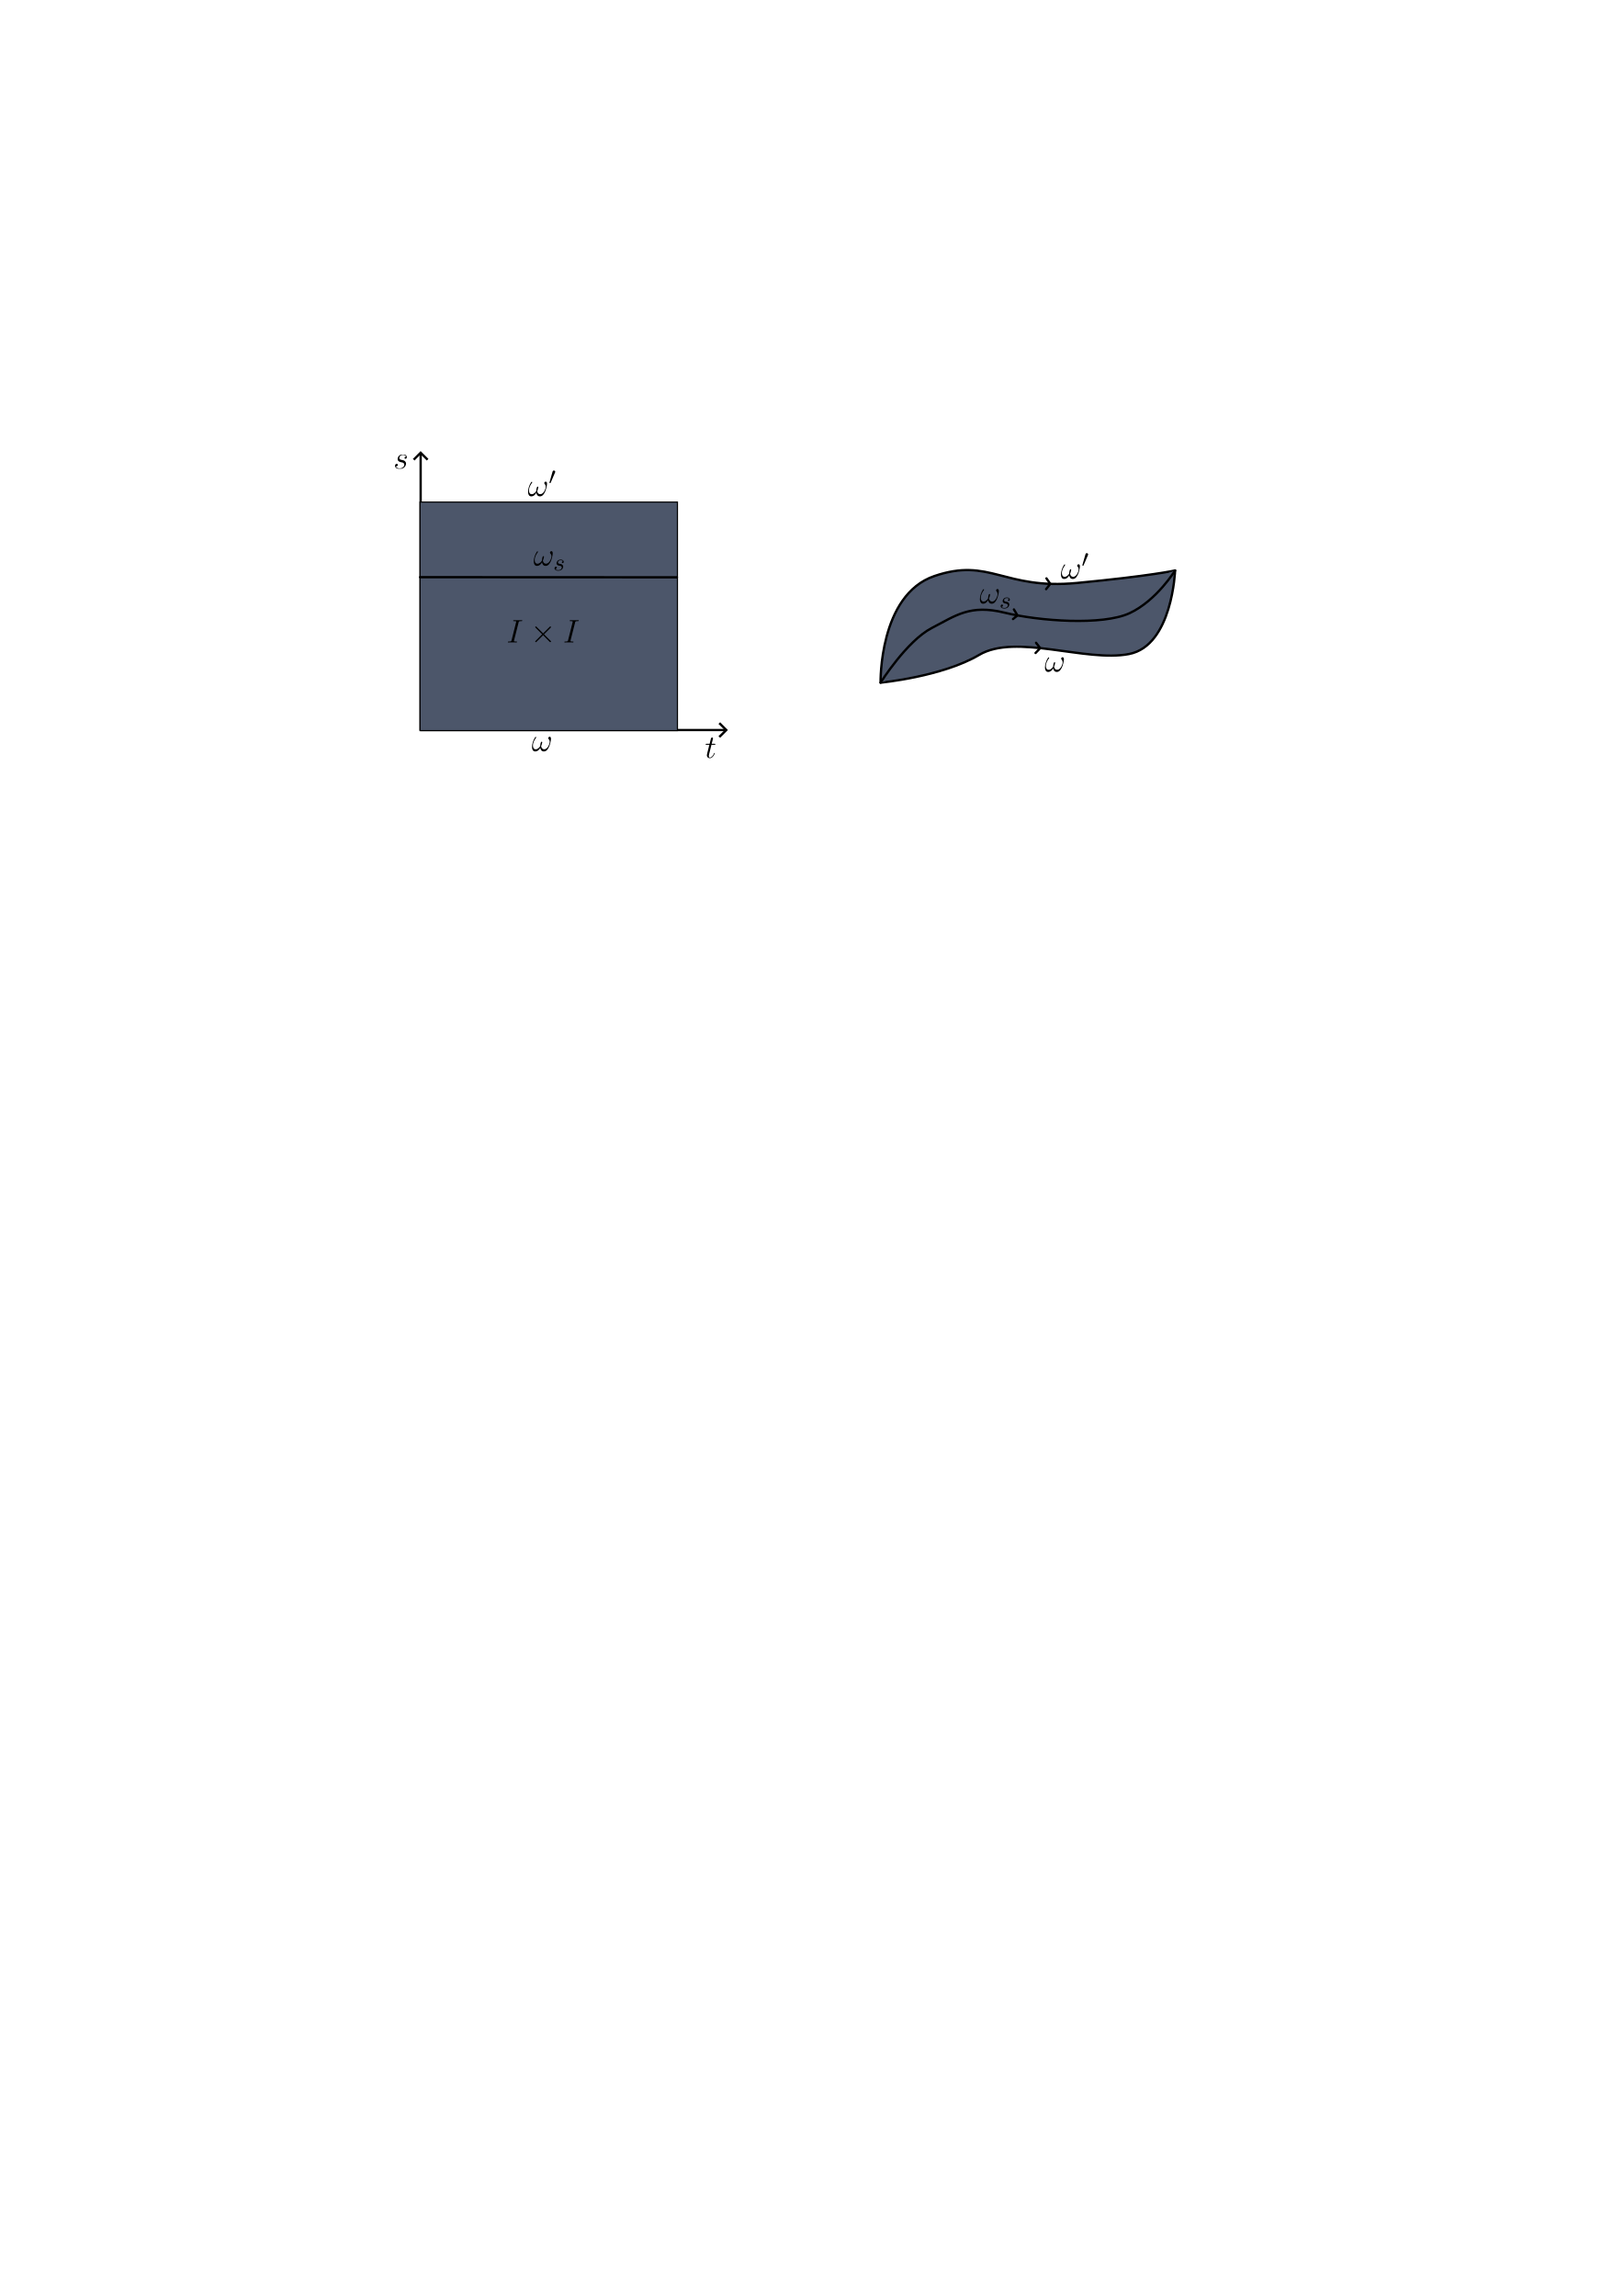
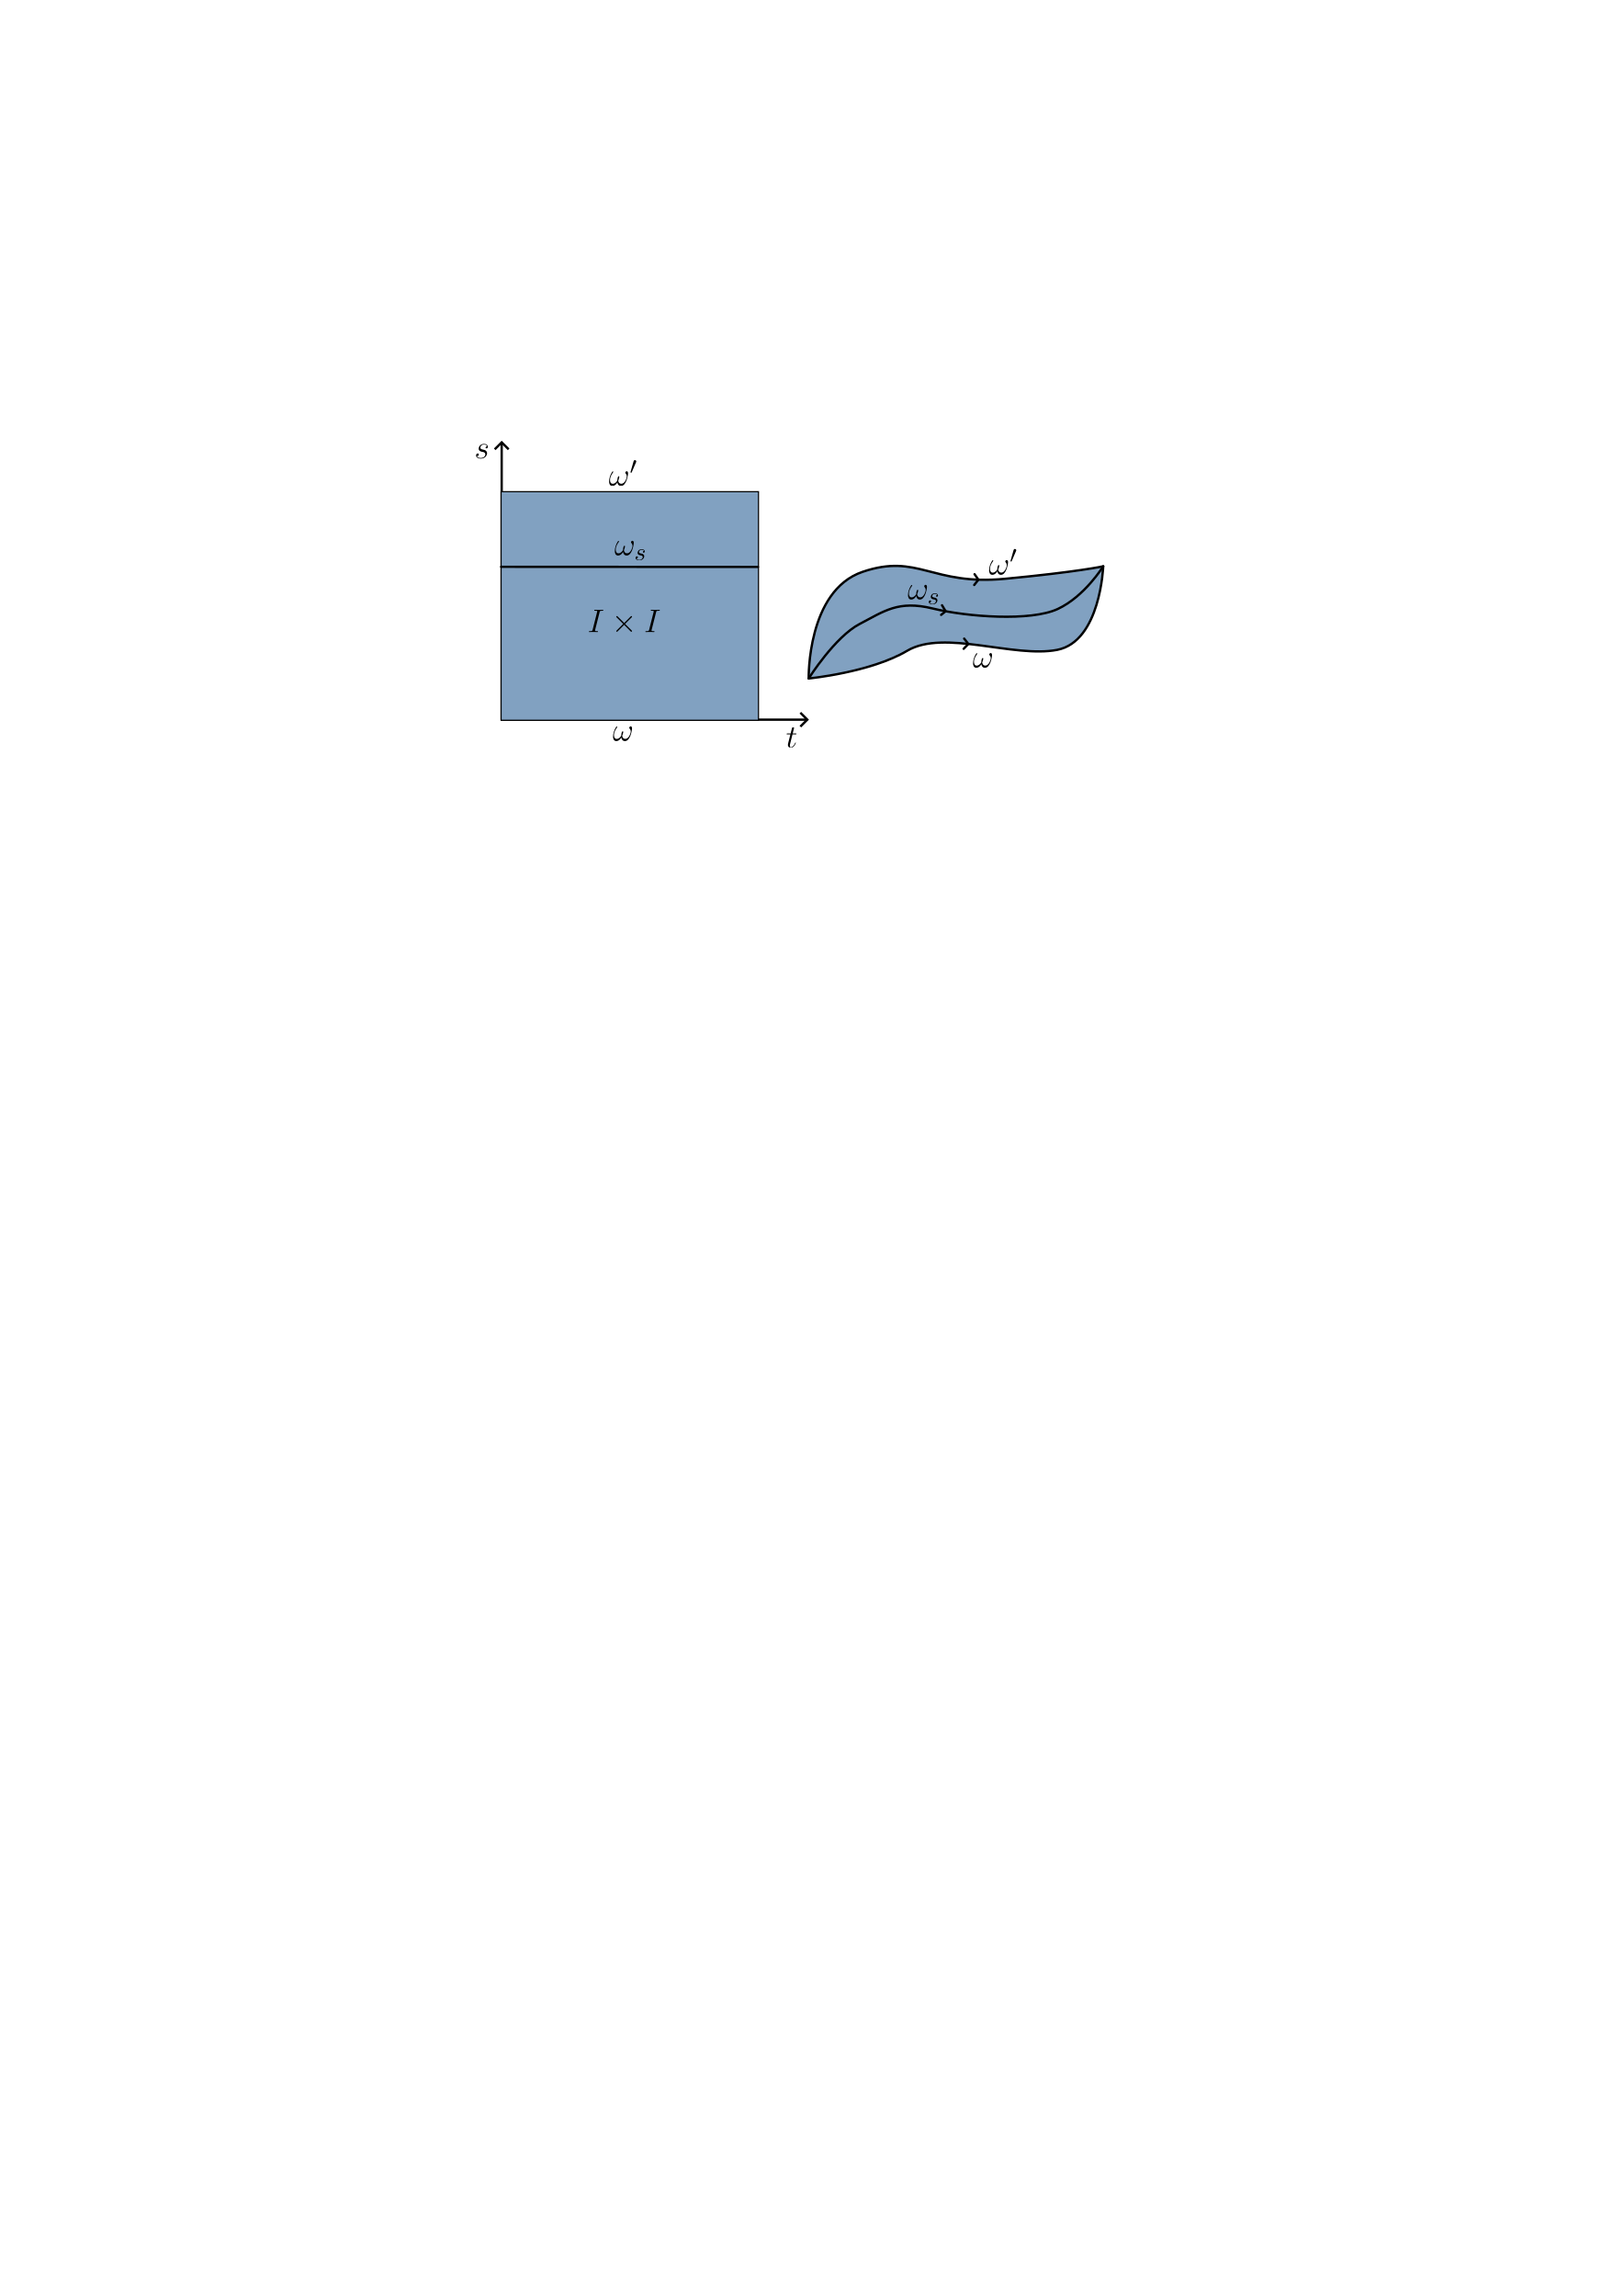
<svg xmlns="http://www.w3.org/2000/svg" width="210mm" height="297mm" viewBox="0 0 210 297" version="1.1" id="svg5195">
  <defs id="defs5192">
    <marker style="overflow:visible" id="marker6734" refX="0" refY="0" orient="auto-start-reverse" markerWidth="4.061" markerHeight="6.707" viewBox="0 0 4.061 6.707" preserveAspectRatio="xMidYMid">
      <path style="fill:none;stroke:context-stroke;stroke-width:1;stroke-linecap:butt" d="M 3,-3 0,0 3,3" id="path6732" transform="rotate(180,0.125,0)" />
    </marker>
    <marker style="overflow:visible" id="Arrow1" refX="0" refY="0" orient="auto-start-reverse" markerWidth="4.061" markerHeight="6.707" viewBox="0 0 4.061 6.707" preserveAspectRatio="xMidYMid">
      <path style="fill:none;stroke:context-stroke;stroke-width:1;stroke-linecap:butt" d="M 3,-3 0,0 3,3" id="path5057" transform="rotate(180,0.125,0)" />
    </marker>
    <clipPath id="clipPath3886">
      <path clip-rule="nonzero" d="M 0,4 H 8 V 9.32 H 0 Z m 0,0" id="path2250" />
    </clipPath>
    <clipPath id="clipPath2497">
      <path clip-rule="nonzero" d="m 7,0 h 3.723 V 5 H 7 Z m 0,0" id="path646" />
    </clipPath>
    <clipPath id="clipPath7174">
      <path clip-rule="nonzero" d="m 7,2 h 5 V 6.941 H 7 Z m 0,0" id="path5349" />
    </clipPath>
    <clipPath id="clipPath1428">
      <path clip-rule="nonzero" d="M 0,0 H 5 V 5.148 H 0 Z m 0,0" id="path864" />
    </clipPath>
    <clipPath id="clipPath4417">
      <path clip-rule="nonzero" d="M 0,0 H 4 V 7.352 H 0 Z m 0,0" id="path7876" />
    </clipPath>
    <clipPath id="clipPath6482">
      <path clip-rule="nonzero" d="m 21,0 h 5.816 V 9 H 21 Z m 0,0" id="path2494" />
    </clipPath>
    <clipPath id="clipPath3886-6">
      <path clip-rule="nonzero" d="M 0,4 H 8 V 9.32 H 0 Z m 0,0" id="path2250-7" />
    </clipPath>
    <clipPath id="clipPath2497-5">
      <path clip-rule="nonzero" d="m 7,0 h 3.723 V 5 H 7 Z m 0,0" id="path646-3" />
    </clipPath>
    <clipPath id="clipPath7174-2">
      <path clip-rule="nonzero" d="m 7,2 h 5 V 6.941 H 7 Z m 0,0" id="path5349-6" />
    </clipPath>
  </defs>
  <g id="layer1">
-     <path style="fill:#000000;fill-opacity:0;fill-rule:evenodd;stroke:#000000;stroke-width:0.3;stroke-linecap:round;stroke-linejoin:round;stroke-miterlimit:2;marker-start:url(#Arrow1);marker-end:url(#marker6734)" d="M 54.404,58.641 V 94.434 H 93.855" id="path6459" />
-     <rect style="font-variation-settings:normal;opacity:1;vector-effect:none;fill:#4c566a;fill-opacity:1;fill-rule:evenodd;stroke:#000000;stroke-width:0.292;stroke-linecap:round;stroke-linejoin:miter;stroke-miterlimit:2;stroke-dasharray:none;stroke-dashoffset:0;stroke-opacity:1;-inkscape-stroke:none;paint-order:stroke fill markers;stop-color:#000000;stop-opacity:1" id="rect6904" width="33.145" height="29.42" x="54.4" y="65.017" />
-     <path style="fill:#4c566a;fill-opacity:0;fill-rule:evenodd;stroke:#000000;stroke-width:0.3;stroke-linecap:round;stroke-linejoin:round;stroke-miterlimit:2" d="m 54.333,74.661 33.212,0.017" id="path6960" />
-     <path style="fill:#4c566a;fill-opacity:1;fill-rule:nonzero;stroke:#000000;stroke-width:0.3;stroke-linecap:round;stroke-linejoin:round;stroke-miterlimit:2" d="m 113.887,88.305 c 0,0 -0.225,-11.35 6.969,-13.794 7.194,-2.444 8.921,1.801 18.414,0.901 9.492,-0.901 12.71,-1.618 12.71,-1.618 0,0 -0.348,9.714 -5.947,10.808 -5.6,1.095 -14.639,-2.701 -19.404,0.118 -4.765,2.819 -12.741,3.585 -12.741,3.585 z" id="path6962" />
-     <path style="fill:#4c566a;fill-opacity:1;fill-rule:nonzero;stroke:#000000;stroke-width:0.3;stroke-linecap:round;stroke-linejoin:round;stroke-miterlimit:2" d="m 113.887,88.305 c 0,0 3.391,-5.39 6.601,-7.056 3.162,-1.641 4.974,-3.092 9.442,-1.996 4.468,1.096 12.68,1.691 16.173,0.06 3.494,-1.631 5.876,-5.52 5.876,-5.52" id="path7936" />
-     <path style="fill:none;fill-opacity:1;fill-rule:nonzero;stroke:#000000;stroke-width:0.3;stroke-linecap:round;stroke-linejoin:round;stroke-miterlimit:2" d="m 131.133,78.835 0.465,0.772 -0.581,0.47" id="path7938" />
-     <path style="fill:none;fill-opacity:1;fill-rule:nonzero;stroke:#000000;stroke-width:0.3;stroke-linecap:round;stroke-linejoin:round;stroke-miterlimit:2" d="m 133.997,83.148 0.538,0.691 -0.603,0.626" id="path7994" />
-     <path style="fill:none;fill-opacity:1;fill-rule:nonzero;stroke:#000000;stroke-width:0.3;stroke-linecap:round;stroke-linejoin:round;stroke-miterlimit:2" d="m 135.341,74.817 0.496,0.708 -0.54,0.684" id="path7996" />
-     <g transform="translate(135.1472,85.01279)" id="g8406">
+     <path style="fill:#000000;fill-opacity:0;fill-rule:evenodd;stroke:#000000;stroke-width:0.3;stroke-linecap:round;stroke-linejoin:round;stroke-miterlimit:2;marker-start:url(#Arrow1);marker-end:url(#marker6734)" d="M 64.885,57.299 V 93.091 H 104.336" id="path6459" />
+     <rect style="font-variation-settings:normal;opacity:1;vector-effect:none;fill:#81a1c1;fill-opacity:1;fill-rule:evenodd;stroke:#000000;stroke-width:0.292;stroke-linecap:round;stroke-linejoin:miter;stroke-miterlimit:2;stroke-dasharray:none;stroke-dashoffset:0;stroke-opacity:1;-inkscape-stroke:none;paint-order:stroke fill markers;stop-color:#000000;stop-opacity:1" id="rect6904" width="33.145" height="29.42" x="64.881" y="63.675" />
+     <path style="fill:#4c566a;fill-opacity:0;fill-rule:evenodd;stroke:#000000;stroke-width:0.3;stroke-linecap:round;stroke-linejoin:round;stroke-miterlimit:2" d="m 64.814,73.319 33.212,0.017" id="path6960" />
+     <path style="fill:#81a1c1;fill-opacity:1;fill-rule:nonzero;stroke:#000000;stroke-width:0.3;stroke-linecap:round;stroke-linejoin:round;stroke-miterlimit:2" d="m 104.59,87.765 c 0,0 -0.225,-11.35 6.969,-13.794 7.194,-2.444 8.921,1.801 18.414,0.901 9.492,-0.901 12.71,-1.618 12.71,-1.618 0,0 -0.348,9.714 -5.947,10.808 -5.6,1.095 -14.639,-2.701 -19.404,0.118 -4.765,2.819 -12.741,3.585 -12.741,3.585 z" id="path6962" />
+     <path style="fill:none;fill-opacity:1;fill-rule:nonzero;stroke:#000000;stroke-width:0.3;stroke-linecap:round;stroke-linejoin:round;stroke-miterlimit:2" d="m 104.59,87.765 c 0,0 3.391,-5.39 6.601,-7.056 3.162,-1.641 4.974,-3.092 9.442,-1.996 4.468,1.096 12.68,1.691 16.173,0.06 3.494,-1.631 5.876,-5.52 5.876,-5.52" id="path7936" />
+     <path style="fill:none;fill-opacity:1;fill-rule:nonzero;stroke:#000000;stroke-width:0.3;stroke-linecap:round;stroke-linejoin:round;stroke-miterlimit:2" d="m 121.836,78.295 0.465,0.772 -0.581,0.47" id="path7938" />
+     <path style="fill:none;fill-opacity:1;fill-rule:nonzero;stroke:#000000;stroke-width:0.3;stroke-linecap:round;stroke-linejoin:round;stroke-miterlimit:2" d="m 124.7,82.608 0.538,0.691 -0.603,0.626" id="path7994" />
+     <path style="fill:none;fill-opacity:1;fill-rule:nonzero;stroke:#000000;stroke-width:0.3;stroke-linecap:round;stroke-linejoin:round;stroke-miterlimit:2" d="m 126.044,74.277 0.496,0.708 -0.54,0.684" id="path7996" />
+     <g transform="translate(125.8504,84.47284)" id="g8406">
      <g fill="#000000" fill-opacity="1" id="g11" transform="matrix(0.352778,0,0,0.352778,-0.0496094,0.0473605)">
        <g id="use9" transform="translate(0,5.147)">
          <path d="m 7.094,-4.5 c 0,-0.344 -0.094,-0.781 -0.5,-0.781 -0.25,0 -0.516,0.297 -0.516,0.531 0,0.109 0.047,0.188 0.141,0.297 C 6.391,-4.25 6.625,-3.938 6.625,-3.375 c 0,0.438 -0.266,1.109 -0.453,1.484 -0.344,0.656 -0.891,1.219 -1.516,1.219 -0.75,0 -1.031,-0.469 -1.172,-1.141 0.141,-0.312 0.406,-1.094 0.406,-1.406 0,-0.125 -0.047,-0.234 -0.203,-0.234 -0.078,0 -0.172,0.047 -0.234,0.141 -0.172,0.266 -0.328,1.203 -0.312,1.453 -0.219,0.453 -0.875,1.188 -1.641,1.188 -0.797,0 -1.016,-0.703 -1.016,-1.391 0,-1.234 0.781,-2.328 1,-2.625 0.125,-0.172 0.203,-0.297 0.203,-0.328 0,-0.078 -0.047,-0.203 -0.156,-0.203 -0.188,0 -0.25,0.156 -0.344,0.297 -0.609,0.938 -1.047,2.266 -1.047,3.422 0,0.734 0.281,1.625 1.172,1.625 1,0 1.609,-0.859 1.859,-1.312 C 3.281,-0.516 3.641,0.125 4.5,0.125 c 0.922,0 1.484,-0.812 1.922,-1.781 0.312,-0.688 0.672,-2.188 0.672,-2.844 z m 0,0" id="path17" />
        </g>
      </g>
    </g>
-     <g transform="translate(137.2182,71.55097)" id="g8476">
+     <g transform="translate(127.9214,71.01102)" id="g8476">
      <g clip-path="url(#clipPath3886)" id="g22" transform="matrix(0.352778,0,0,0.352778,-0.0496094,0.0118622)">
        <g fill="#000000" fill-opacity="1" id="g20">
          <g id="use18" transform="translate(0,9.32)">
            <path d="m 7.094,-4.5 c 0,-0.344 -0.094,-0.781 -0.5,-0.781 -0.25,0 -0.516,0.297 -0.516,0.531 0,0.109 0.047,0.188 0.141,0.297 C 6.391,-4.25 6.625,-3.938 6.625,-3.375 c 0,0.438 -0.266,1.109 -0.453,1.484 -0.344,0.656 -0.891,1.219 -1.516,1.219 -0.75,0 -1.031,-0.469 -1.172,-1.141 0.141,-0.312 0.406,-1.094 0.406,-1.406 0,-0.125 -0.047,-0.234 -0.203,-0.234 -0.078,0 -0.172,0.047 -0.234,0.141 -0.172,0.266 -0.328,1.203 -0.312,1.453 -0.219,0.453 -0.875,1.188 -1.641,1.188 -0.797,0 -1.016,-0.703 -1.016,-1.391 0,-1.234 0.781,-2.328 1,-2.625 0.125,-0.172 0.203,-0.297 0.203,-0.328 0,-0.078 -0.047,-0.203 -0.156,-0.203 -0.188,0 -0.25,0.156 -0.344,0.297 -0.609,0.938 -1.047,2.266 -1.047,3.422 0,0.734 0.281,1.625 1.172,1.625 1,0 1.609,-0.859 1.859,-1.312 C 3.281,-0.516 3.641,0.125 4.5,0.125 c 0.922,0 1.484,-0.812 1.922,-1.781 0.312,-0.688 0.672,-2.188 0.672,-2.844 z m 0,0" id="path34" />
          </g>
        </g>
      </g>
      <g clip-path="url(#clipPath2497)" id="g28" transform="matrix(0.352778,0,0,0.352778,-0.0496094,0.0118622)">
        <g fill="#000000" fill-opacity="1" id="g26">
          <g id="use24" transform="translate(7.718,4.982)">
            <path d="m 2.312,-4.266 c 0.031,-0.062 0.078,-0.172 0.078,-0.266 0,-0.281 -0.25,-0.484 -0.5,-0.484 -0.297,0 -0.422,0.203 -0.484,0.406 l -1.109,3.906 c -0.031,0.109 -0.031,0.125 -0.031,0.141 0,0.078 0.047,0.094 0.125,0.125 0.094,0.031 0.156,0.047 0.188,0.047 0.047,0 0.078,-0.031 0.125,-0.141 z m 0,0" id="path38" />
          </g>
        </g>
      </g>
    </g>
-     <g transform="translate(68.29595,60.86383)" id="g8476-5">
+     <g transform="translate(78.77676,59.52133)" id="g8476-5">
      <g clip-path="url(#clipPath3886-6)" id="g22-6" transform="matrix(0.352778,0,0,0.352778,-0.0496094,0.0118622)">
        <g fill="#000000" fill-opacity="1" id="g20-2">
          <g id="use18-9" transform="translate(0,9.32)">
            <path d="m 7.094,-4.5 c 0,-0.344 -0.094,-0.781 -0.5,-0.781 -0.25,0 -0.516,0.297 -0.516,0.531 0,0.109 0.047,0.188 0.141,0.297 C 6.391,-4.25 6.625,-3.938 6.625,-3.375 c 0,0.438 -0.266,1.109 -0.453,1.484 -0.344,0.656 -0.891,1.219 -1.516,1.219 -0.75,0 -1.031,-0.469 -1.172,-1.141 0.141,-0.312 0.406,-1.094 0.406,-1.406 0,-0.125 -0.047,-0.234 -0.203,-0.234 -0.078,0 -0.172,0.047 -0.234,0.141 -0.172,0.266 -0.328,1.203 -0.312,1.453 -0.219,0.453 -0.875,1.188 -1.641,1.188 -0.797,0 -1.016,-0.703 -1.016,-1.391 0,-1.234 0.781,-2.328 1,-2.625 0.125,-0.172 0.203,-0.297 0.203,-0.328 0,-0.078 -0.047,-0.203 -0.156,-0.203 -0.188,0 -0.25,0.156 -0.344,0.297 -0.609,0.938 -1.047,2.266 -1.047,3.422 0,0.734 0.281,1.625 1.172,1.625 1,0 1.609,-0.859 1.859,-1.312 C 3.281,-0.516 3.641,0.125 4.5,0.125 c 0.922,0 1.484,-0.812 1.922,-1.781 0.312,-0.688 0.672,-2.188 0.672,-2.844 z m 0,0" id="path34-1" />
          </g>
        </g>
      </g>
      <g clip-path="url(#clipPath2497-5)" id="g28-2" transform="matrix(0.352778,0,0,0.352778,-0.0496094,0.0118622)">
        <g fill="#000000" fill-opacity="1" id="g26-7">
          <g id="use24-0" transform="translate(7.718,4.982)">
            <path d="m 2.312,-4.266 c 0.031,-0.062 0.078,-0.172 0.078,-0.266 0,-0.281 -0.25,-0.484 -0.5,-0.484 -0.297,0 -0.422,0.203 -0.484,0.406 l -1.109,3.906 c -0.031,0.109 -0.031,0.125 -0.031,0.141 0,0.078 0.047,0.094 0.125,0.125 0.094,0.031 0.156,0.047 0.188,0.047 0.047,0 0.078,-0.031 0.125,-0.141 z m 0,0" id="path38-9" />
          </g>
        </g>
      </g>
    </g>
-     <g transform="translate(126.7319,76.18911)" id="g8578">
+     <g transform="translate(117.4351,75.64916)" id="g8578">
      <g fill="#000000" fill-opacity="1" id="g17" transform="matrix(0.352778,0,0,0.352778,-0.0496094,0.0470077)">
        <g id="use15" transform="translate(0,5.148)">
          <path d="m 7.094,-4.5 c 0,-0.344 -0.094,-0.781 -0.5,-0.781 -0.25,0 -0.516,0.297 -0.516,0.531 0,0.109 0.047,0.188 0.141,0.297 C 6.391,-4.25 6.625,-3.938 6.625,-3.375 c 0,0.438 -0.266,1.109 -0.453,1.484 -0.344,0.656 -0.891,1.219 -1.516,1.219 -0.75,0 -1.031,-0.469 -1.172,-1.141 0.141,-0.312 0.406,-1.094 0.406,-1.406 0,-0.125 -0.047,-0.234 -0.203,-0.234 -0.078,0 -0.172,0.047 -0.234,0.141 -0.172,0.266 -0.328,1.203 -0.312,1.453 -0.219,0.453 -0.875,1.188 -1.641,1.188 -0.797,0 -1.016,-0.703 -1.016,-1.391 0,-1.234 0.781,-2.328 1,-2.625 0.125,-0.172 0.203,-0.297 0.203,-0.328 0,-0.078 -0.047,-0.203 -0.156,-0.203 -0.188,0 -0.25,0.156 -0.344,0.297 -0.609,0.938 -1.047,2.266 -1.047,3.422 0,0.734 0.281,1.625 1.172,1.625 1,0 1.609,-0.859 1.859,-1.312 C 3.281,-0.516 3.641,0.125 4.5,0.125 c 0.922,0 1.484,-0.812 1.922,-1.781 0.312,-0.688 0.672,-2.188 0.672,-2.844 z m 0,0" id="path29" />
        </g>
      </g>
      <g clip-path="url(#clipPath7174)" id="g23" transform="matrix(0.352778,0,0,0.352778,-0.0496094,0.0470077)">
        <g fill="#000000" fill-opacity="1" id="g21">
          <g id="use19" transform="translate(7.289,6.941)">
            <path d="m 3.562,-3.359 c -0.391,0.047 -0.422,0.344 -0.422,0.406 0,0.156 0.109,0.266 0.281,0.266 0.25,0 0.422,-0.203 0.422,-0.5 0,-0.438 -0.438,-0.781 -1.094,-0.781 -1.203,0 -1.547,0.906 -1.547,1.312 0,0.344 0.172,0.516 0.281,0.625 0.188,0.172 0.422,0.234 0.75,0.297 0.406,0.078 0.484,0.094 0.656,0.203 0.141,0.109 0.219,0.25 0.219,0.453 0,0.219 -0.219,0.953 -1.297,0.953 -0.203,0 -0.828,-0.031 -1.031,-0.438 0.453,0 0.531,-0.359 0.531,-0.484 C 1.312,-1.312 1.078,-1.375 0.984,-1.375 0.812,-1.375 0.469,-1.25 0.469,-0.781 c 0,0.562 0.578,0.875 1.328,0.875 1.516,0 1.844,-1.094 1.844,-1.484 0,-0.344 -0.188,-0.562 -0.297,-0.656 -0.234,-0.25 -0.516,-0.297 -0.828,-0.359 -0.109,-0.031 -0.312,-0.062 -0.344,-0.078 -0.281,-0.062 -0.453,-0.234 -0.453,-0.469 0,-0.094 0.062,-0.391 0.312,-0.578 0.25,-0.203 0.594,-0.203 0.719,-0.203 0.312,0 0.672,0.094 0.812,0.375 z m 0,0" id="path33" />
          </g>
        </g>
      </g>
    </g>
-     <g transform="translate(69.03382,71.29438)" id="g8578-1">
+     <g transform="translate(79.51463,69.95188)" id="g8578-1">
      <g fill="#000000" fill-opacity="1" id="g17-8" transform="matrix(0.352778,0,0,0.352778,-0.0496094,0.0470077)">
        <g id="use15-7" transform="translate(0,5.148)">
          <path d="m 7.094,-4.5 c 0,-0.344 -0.094,-0.781 -0.5,-0.781 -0.25,0 -0.516,0.297 -0.516,0.531 0,0.109 0.047,0.188 0.141,0.297 C 6.391,-4.25 6.625,-3.938 6.625,-3.375 c 0,0.438 -0.266,1.109 -0.453,1.484 -0.344,0.656 -0.891,1.219 -1.516,1.219 -0.75,0 -1.031,-0.469 -1.172,-1.141 0.141,-0.312 0.406,-1.094 0.406,-1.406 0,-0.125 -0.047,-0.234 -0.203,-0.234 -0.078,0 -0.172,0.047 -0.234,0.141 -0.172,0.266 -0.328,1.203 -0.312,1.453 -0.219,0.453 -0.875,1.188 -1.641,1.188 -0.797,0 -1.016,-0.703 -1.016,-1.391 0,-1.234 0.781,-2.328 1,-2.625 0.125,-0.172 0.203,-0.297 0.203,-0.328 0,-0.078 -0.047,-0.203 -0.156,-0.203 -0.188,0 -0.25,0.156 -0.344,0.297 -0.609,0.938 -1.047,2.266 -1.047,3.422 0,0.734 0.281,1.625 1.172,1.625 1,0 1.609,-0.859 1.859,-1.312 C 3.281,-0.516 3.641,0.125 4.5,0.125 c 0.922,0 1.484,-0.812 1.922,-1.781 0.312,-0.688 0.672,-2.188 0.672,-2.844 z m 0,0" id="path29-9" />
        </g>
      </g>
      <g clip-path="url(#clipPath7174-2)" id="g23-2" transform="matrix(0.352778,0,0,0.352778,-0.0496094,0.0470077)">
        <g fill="#000000" fill-opacity="1" id="g21-0">
          <g id="use19-2" transform="translate(7.289,6.941)">
            <path d="m 3.562,-3.359 c -0.391,0.047 -0.422,0.344 -0.422,0.406 0,0.156 0.109,0.266 0.281,0.266 0.25,0 0.422,-0.203 0.422,-0.5 0,-0.438 -0.438,-0.781 -1.094,-0.781 -1.203,0 -1.547,0.906 -1.547,1.312 0,0.344 0.172,0.516 0.281,0.625 0.188,0.172 0.422,0.234 0.75,0.297 0.406,0.078 0.484,0.094 0.656,0.203 0.141,0.109 0.219,0.25 0.219,0.453 0,0.219 -0.219,0.953 -1.297,0.953 -0.203,0 -0.828,-0.031 -1.031,-0.438 0.453,0 0.531,-0.359 0.531,-0.484 C 1.312,-1.312 1.078,-1.375 0.984,-1.375 0.812,-1.375 0.469,-1.25 0.469,-0.781 c 0,0.562 0.578,0.875 1.328,0.875 1.516,0 1.844,-1.094 1.844,-1.484 0,-0.344 -0.188,-0.562 -0.297,-0.656 -0.234,-0.25 -0.516,-0.297 -0.828,-0.359 -0.109,-0.031 -0.312,-0.062 -0.344,-0.078 -0.281,-0.062 -0.453,-0.234 -0.453,-0.469 0,-0.094 0.062,-0.391 0.312,-0.578 0.25,-0.203 0.594,-0.203 0.719,-0.203 0.312,0 0.672,0.094 0.812,0.375 z m 0,0" id="path33-3" />
          </g>
        </g>
      </g>
    </g>
-     <g transform="translate(51.09035,58.76682)" id="g8694">
+     <g transform="translate(61.57115,57.42432)" id="g8694">
      <g clip-path="url(#clipPath1428)" id="g16" transform="matrix(0.352778,0,0,0.352778,-0.214974,0.0418483)">
        <g fill="#000000" fill-opacity="1" id="g14">
          <g id="use12" transform="translate(0,5.147)">
            <path d="m 2.719,-2.391 c 0.203,0.031 0.531,0.109 0.609,0.125 0.156,0.047 0.688,0.234 0.688,0.812 0,0.359 -0.328,1.328 -1.719,1.328 -0.25,0 -1.156,-0.031 -1.391,-0.688 C 1.391,-0.75 1.625,-1.125 1.625,-1.391 c 0,-0.25 -0.172,-0.375 -0.406,-0.375 -0.266,0 -0.609,0.203 -0.609,0.734 0,0.703 0.719,1.156 1.672,1.156 1.812,0 2.359,-1.344 2.359,-1.969 0,-0.172 0,-0.516 -0.391,-0.891 C 3.953,-3.031 3.672,-3.078 3.031,-3.219 2.703,-3.281 2.188,-3.391 2.188,-3.938 c 0,-0.234 0.219,-1.094 1.344,-1.094 0.516,0 1,0.188 1.125,0.625 -0.531,0 -0.562,0.453 -0.562,0.469 0,0.25 0.234,0.312 0.344,0.312 0.172,0 0.5,-0.125 0.5,-0.625 0,-0.5 -0.453,-1.016 -1.391,-1.016 -1.562,0 -1.984,1.219 -1.984,1.719 0,0.906 0.891,1.094 1.156,1.156 z m 0,0" id="path22" />
          </g>
        </g>
      </g>
    </g>
-     <g transform="translate(91.26153,95.39897)" id="g8825">
+     <g transform="translate(101.7423,94.05647)" id="g8825">
      <g clip-path="url(#clipPath4417)" id="g8823" transform="matrix(0.352778,0,0,0.352778,-0.0937066,0.040834)">
        <g fill="#000000" fill-opacity="1" id="g8821">
          <g id="g8819" transform="translate(0,7.353)">
            <path d="M 2.406,-4.812 H 3.5 c 0.234,0 0.344,0 0.344,-0.203 0,-0.141 -0.062,-0.141 -0.312,-0.141 H 2.484 l 0.438,-1.734 C 2.969,-7.062 2.969,-7.094 2.969,-7.172 c 0,-0.188 -0.141,-0.297 -0.297,-0.297 -0.109,0 -0.375,0.031 -0.469,0.422 l -0.469,1.891 h -1.125 c -0.234,0 -0.344,0 -0.344,0.234 0,0.109 0.078,0.109 0.312,0.109 h 1.062 L 0.844,-1.656 c -0.094,0.422 -0.125,0.547 -0.125,0.703 0,0.562 0.391,1.078 1.062,1.078 1.203,0 1.859,-1.75 1.859,-1.828 0,-0.078 -0.062,-0.109 -0.125,-0.109 -0.031,0 -0.078,0 -0.094,0.047 C 3.406,-1.75 3.391,-1.75 3.312,-1.547 c -0.25,0.594 -0.797,1.422 -1.5,1.422 -0.359,0 -0.375,-0.297 -0.375,-0.562 0,0 0,-0.234 0.031,-0.375 z m 0,0" id="path8817" />
          </g>
        </g>
      </g>
    </g>
-     <g transform="translate(65.68478,80.22699)" id="g8977">
+     <g transform="translate(76.16559,78.8845)" id="g8977">
      <g fill="#000000" fill-opacity="1" id="g8966" transform="matrix(0.352778,0,0,0.352778,-0.170877,-0.00485072)">
        <g id="g8964" transform="translate(0,8.17)">
          <path d="m 4.406,-7.281 c 0.094,-0.422 0.125,-0.531 1,-0.531 0.266,0 0.359,0 0.359,-0.234 0,-0.109 -0.141,-0.109 -0.172,-0.109 -0.219,0 -0.484,0.016 -0.688,0.016 H 3.438 c -0.25,0 -0.516,-0.016 -0.766,-0.016 -0.094,0 -0.219,0 -0.219,0.219 0,0.125 0.094,0.125 0.328,0.125 0.75,0 0.75,0.094 0.75,0.219 0,0.094 -0.031,0.156 -0.047,0.266 l -1.625,6.438 c -0.109,0.422 -0.125,0.547 -1,0.547 -0.266,0 -0.375,0 -0.375,0.219 0,0.125 0.125,0.125 0.188,0.125 0.219,0 0.469,-0.031 0.688,-0.031 h 1.469 c 0.25,0 0.5,0.031 0.75,0.031 0.094,0 0.234,0 0.234,-0.219 0,-0.125 -0.078,-0.125 -0.328,-0.125 -0.75,0 -0.75,-0.094 -0.75,-0.234 0,-0.031 0,-0.094 0.047,-0.281 z m 0,0" id="path8962" />
        </g>
      </g>
      <g fill="#000000" fill-opacity="1" id="g8971" transform="matrix(0.352778,0,0,0.352778,-0.170877,-0.00485072)">
        <g id="g8969" transform="translate(8.759,8.17)">
          <path d="m 4.656,-3.328 -2.391,-2.375 C 2.109,-5.844 2.094,-5.875 2,-5.875 c -0.125,0 -0.25,0.109 -0.25,0.25 0,0.078 0.031,0.109 0.156,0.234 l 2.391,2.406 -2.391,2.406 C 1.781,-0.453 1.75,-0.438 1.75,-0.344 c 0,0.125 0.125,0.234 0.25,0.234 0.094,0 0.109,-0.016 0.266,-0.172 l 2.375,-2.375 2.469,2.484 c 0.031,0 0.109,0.062 0.188,0.062 0.141,0 0.234,-0.109 0.234,-0.234 0,-0.031 0,-0.078 -0.031,-0.141 C 7.484,-0.5 5.578,-2.375 4.984,-2.984 l 2.188,-2.188 C 7.234,-5.25 7.406,-5.406 7.469,-5.469 7.484,-5.5 7.531,-5.547 7.531,-5.625 c 0,-0.141 -0.094,-0.25 -0.234,-0.25 -0.094,0 -0.156,0.047 -0.281,0.188 z m 0,0" id="path37" />
        </g>
      </g>
      <g clip-path="url(#clipPath6482)" id="g27" transform="matrix(0.352778,0,0,0.352778,-0.170877,-0.00485072)">
        <g fill="#000000" fill-opacity="1" id="g25">
          <g id="use23" transform="translate(20.715,8.17)">
            <path d="m 4.406,-7.281 c 0.094,-0.422 0.125,-0.531 1,-0.531 0.266,0 0.359,0 0.359,-0.234 0,-0.109 -0.141,-0.109 -0.172,-0.109 -0.219,0 -0.484,0.016 -0.688,0.016 H 3.438 c -0.25,0 -0.516,-0.016 -0.766,-0.016 -0.094,0 -0.219,0 -0.219,0.219 0,0.125 0.094,0.125 0.328,0.125 0.75,0 0.75,0.094 0.75,0.219 0,0.094 -0.031,0.156 -0.047,0.266 l -1.625,6.438 c -0.109,0.422 -0.125,0.547 -1,0.547 -0.266,0 -0.375,0 -0.375,0.219 0,0.125 0.125,0.125 0.188,0.125 0.219,0 0.469,-0.031 0.688,-0.031 h 1.469 c 0.25,0 0.5,0.031 0.75,0.031 0.094,0 0.234,0 0.234,-0.219 0,-0.125 -0.078,-0.125 -0.328,-0.125 -0.75,0 -0.75,-0.094 -0.75,-0.234 0,-0.031 0,-0.094 0.047,-0.281 z m 0,0" id="path41" />
          </g>
        </g>
      </g>
    </g>
-     <g transform="translate(68.80784,95.29708)" id="g8406-3">
+     <g transform="translate(79.28865,93.95458)" id="g8406-3">
      <g fill="#000000" fill-opacity="1" id="g11-6" transform="matrix(0.352778,0,0,0.352778,-0.0496094,0.0473605)">
        <g id="use9-0" transform="translate(0,5.147)">
          <path d="m 7.094,-4.5 c 0,-0.344 -0.094,-0.781 -0.5,-0.781 -0.25,0 -0.516,0.297 -0.516,0.531 0,0.109 0.047,0.188 0.141,0.297 C 6.391,-4.25 6.625,-3.938 6.625,-3.375 c 0,0.438 -0.266,1.109 -0.453,1.484 -0.344,0.656 -0.891,1.219 -1.516,1.219 -0.75,0 -1.031,-0.469 -1.172,-1.141 0.141,-0.312 0.406,-1.094 0.406,-1.406 0,-0.125 -0.047,-0.234 -0.203,-0.234 -0.078,0 -0.172,0.047 -0.234,0.141 -0.172,0.266 -0.328,1.203 -0.312,1.453 -0.219,0.453 -0.875,1.188 -1.641,1.188 -0.797,0 -1.016,-0.703 -1.016,-1.391 0,-1.234 0.781,-2.328 1,-2.625 0.125,-0.172 0.203,-0.297 0.203,-0.328 0,-0.078 -0.047,-0.203 -0.156,-0.203 -0.188,0 -0.25,0.156 -0.344,0.297 -0.609,0.938 -1.047,2.266 -1.047,3.422 0,0.734 0.281,1.625 1.172,1.625 1,0 1.609,-0.859 1.859,-1.312 C 3.281,-0.516 3.641,0.125 4.5,0.125 c 0.922,0 1.484,-0.812 1.922,-1.781 0.312,-0.688 0.672,-2.188 0.672,-2.844 z m 0,0" id="path17-6" />
        </g>
      </g>
    </g>
  </g>
</svg>
